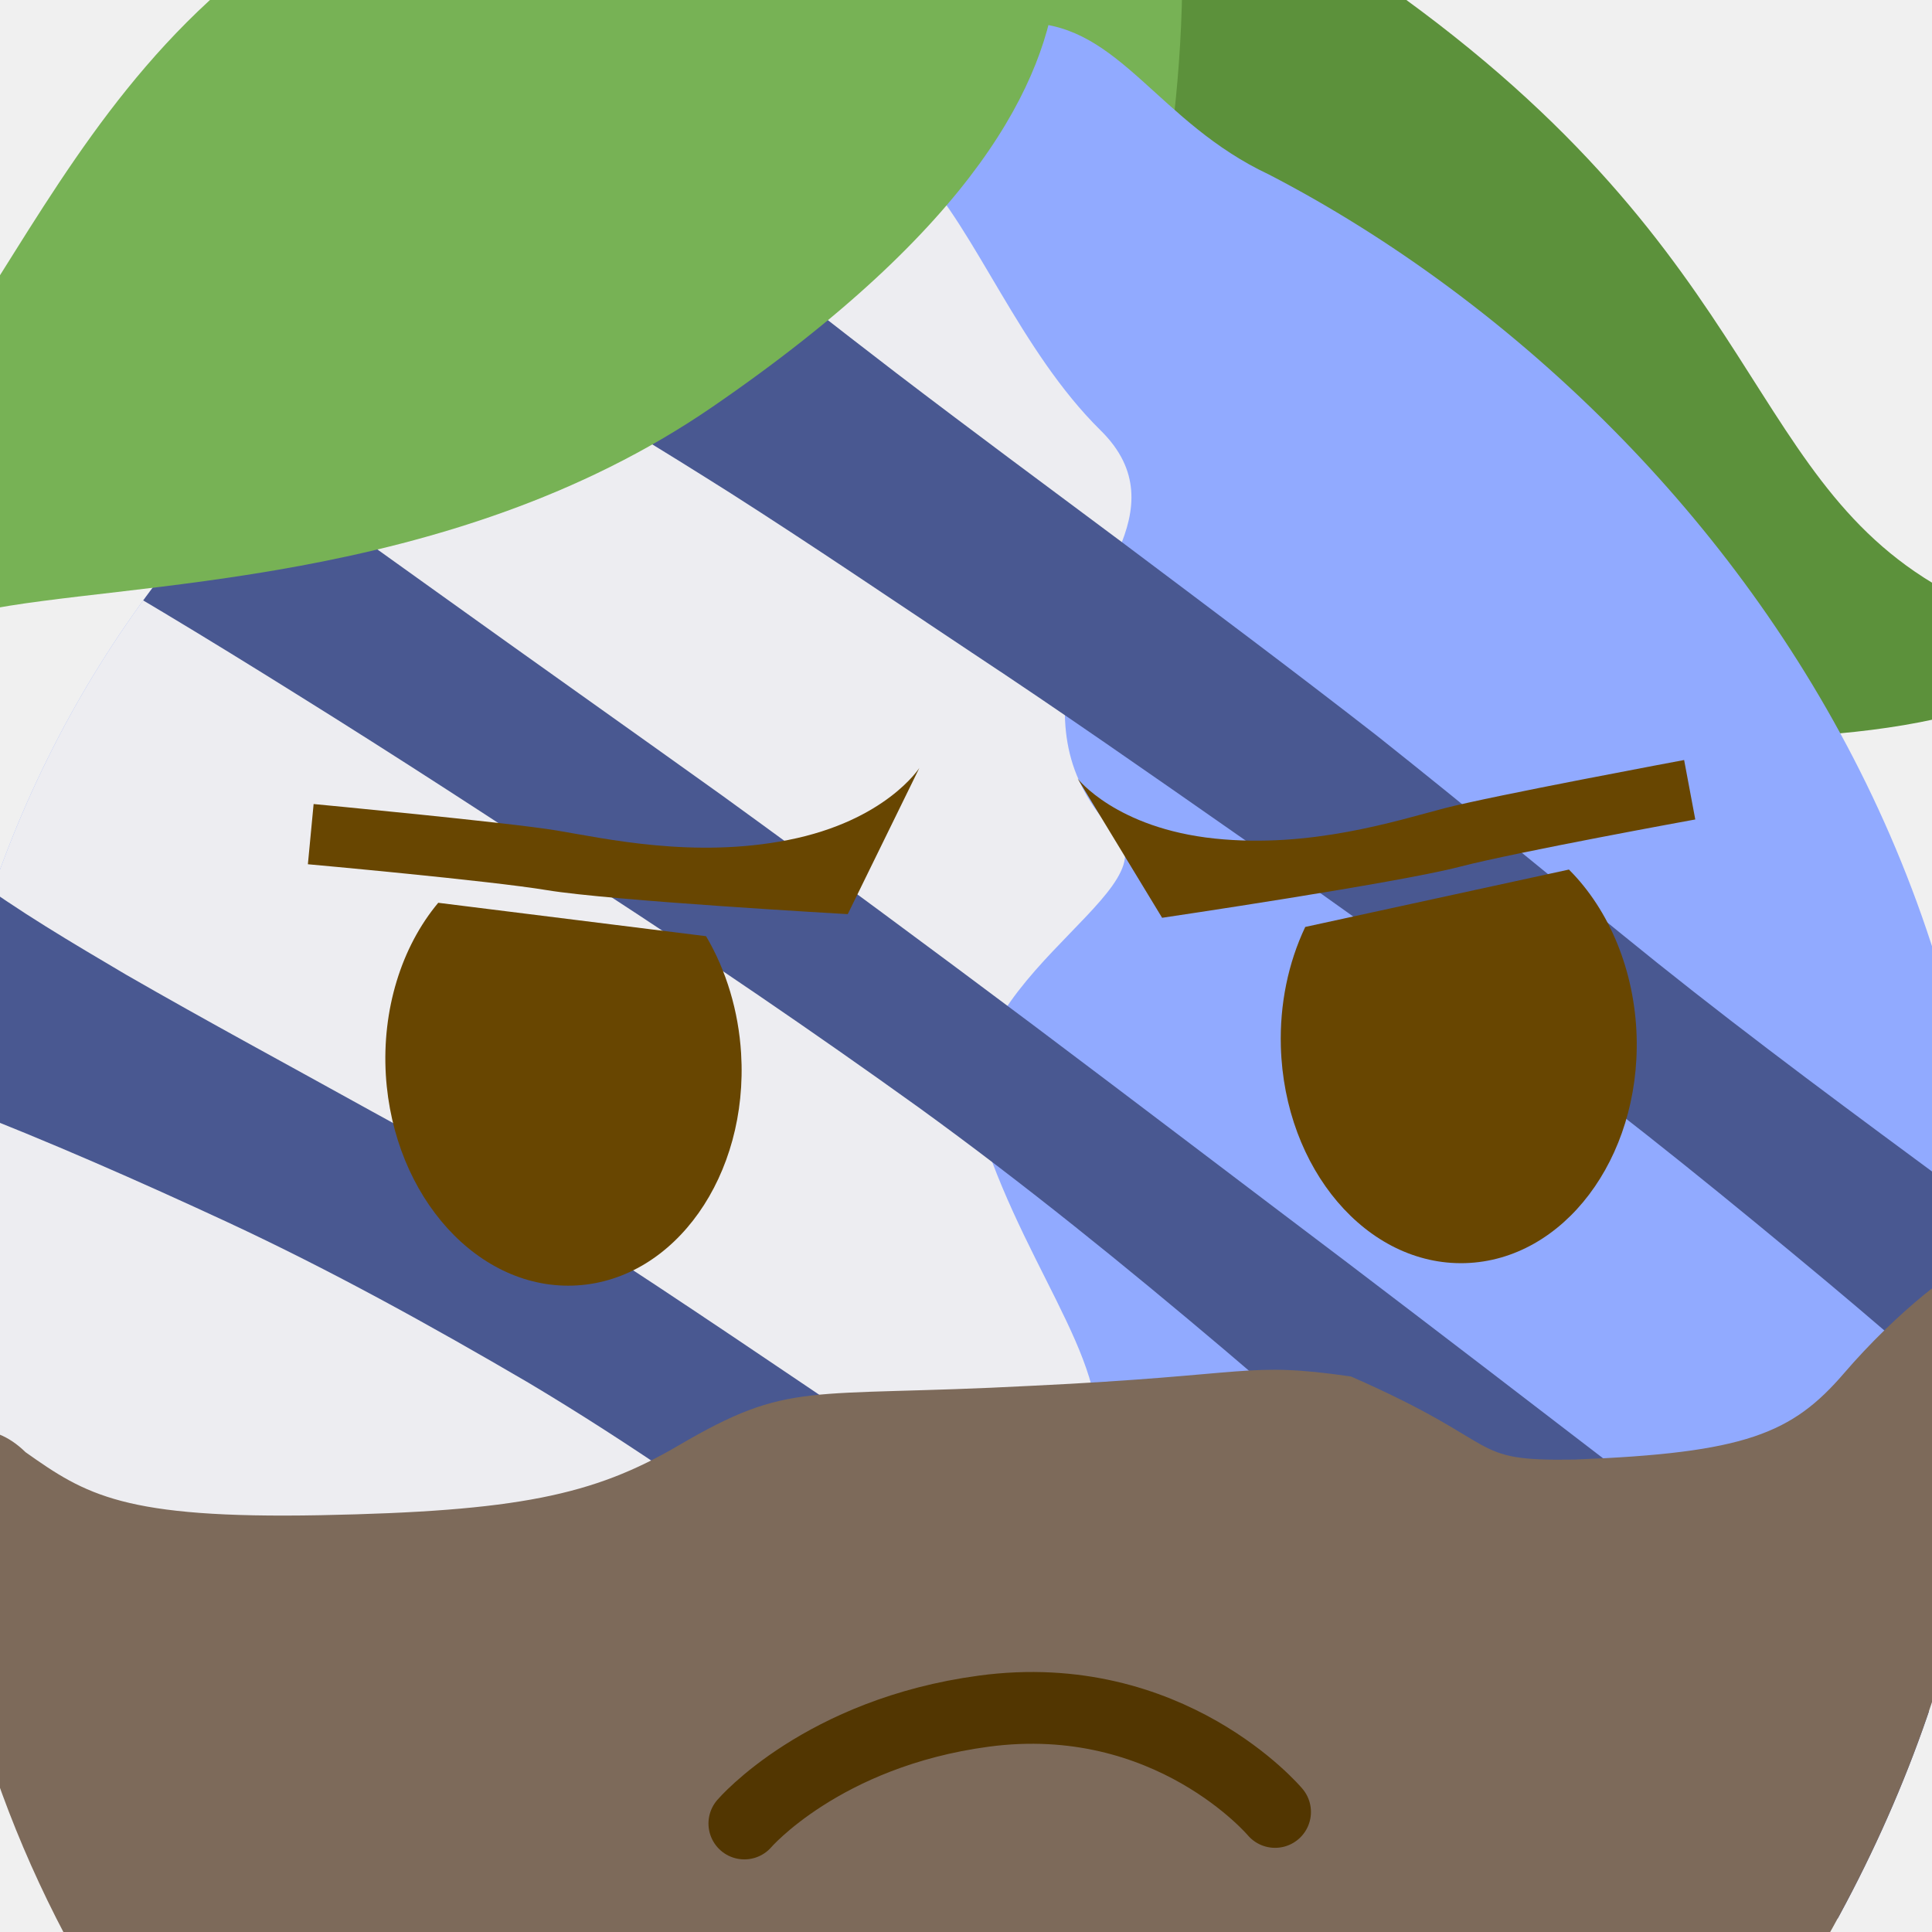
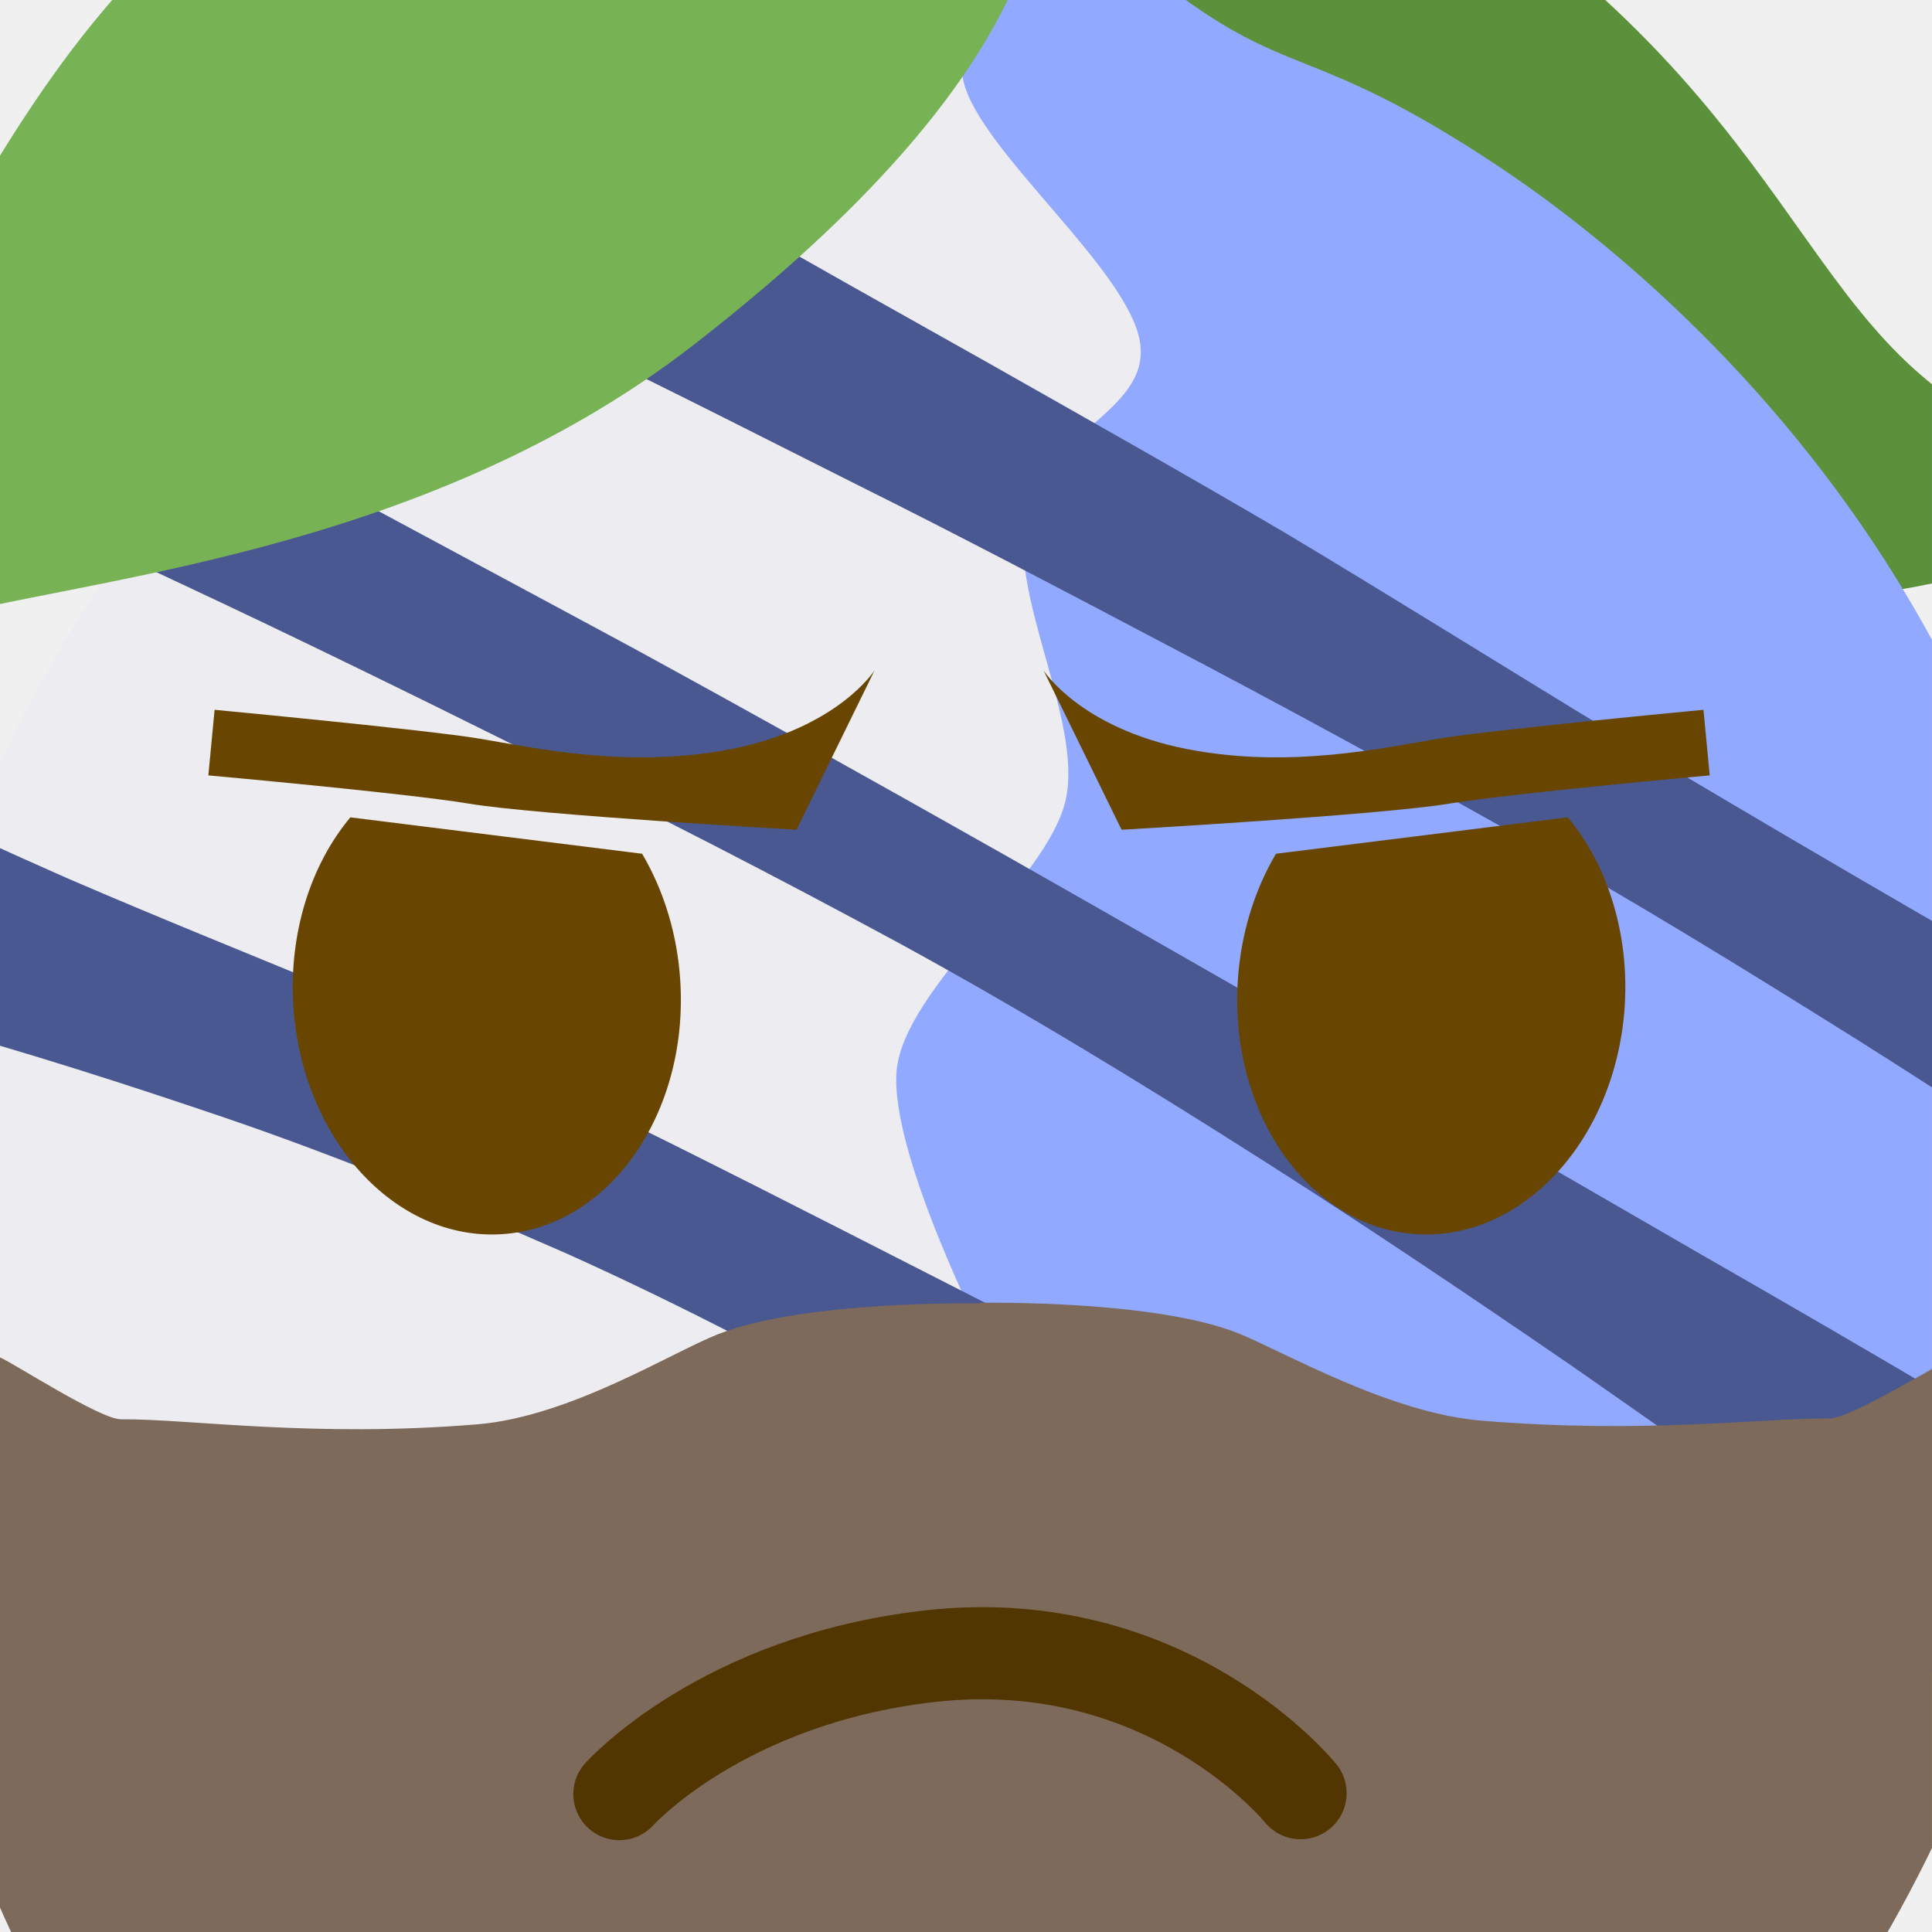
- <svg xmlns="http://www.w3.org/2000/svg" width="256" height="256" viewBox="0 0 67.733 67.733" version="1.1" id="svg8">
-   <defs id="defs2">
-     <clipPath clipPathUnits="userSpaceOnUse" id="clipPath847">
-       <path style="display:inline;fill:#ffffff;fill-opacity:1;stroke:none;stroke-width:0.142px;stroke-linecap:butt;stroke-linejoin:miter;stroke-opacity:1" d="m 3.363,10.246 c 0,0 4.256,-0.456 5.422,-0.456 1.165,0 2.787,0.709 4.357,0.659 1.571,-0.051 1.419,1.773 1.976,2.483 0.557,0.709 1.115,1.216 2.229,1.216 1.115,0 -0.203,3.293 1.723,4.206 1.925,0.912 3.749,0.912 4.307,2.027 0.557,1.115 -0.405,1.368 0.405,2.179 0.811,0.811 3.445,1.875 4.003,1.875 0.557,0 2.128,1.216 2.077,2.483 -0.051,1.267 -0.405,1.672 -0.101,2.837 0.304,1.165 0.76,2.28 1.52,2.635 0.76,0.355 1.925,0.507 2.381,0.608 0.456,0.101 3.344,2.989 2.736,4.155 -0.608,1.165 -8.107,1.317 -11.907,1.267 C 20.692,38.367 8.937,34.516 6.353,32.388 3.769,30.26 1.235,31.02 0.475,26.257 -0.285,21.494 3.363,10.246 3.363,10.246 Z" id="path849" />
-     </clipPath>
-     <clipPath clipPathUnits="userSpaceOnUse" id="clipPath851">
-       <path style="display:inline;fill:#ffffff;fill-opacity:1;stroke:none;stroke-width:0.142px;stroke-linecap:butt;stroke-linejoin:miter;stroke-opacity:1" d="m 3.363,10.246 c 0,0 4.256,-0.456 5.422,-0.456 1.165,0 2.787,0.709 4.357,0.659 1.571,-0.051 1.419,1.773 1.976,2.483 0.557,0.709 1.115,1.216 2.229,1.216 1.115,0 -0.203,3.293 1.723,4.206 1.925,0.912 3.749,0.912 4.307,2.027 0.557,1.115 -0.405,1.368 0.405,2.179 0.811,0.811 3.445,1.875 4.003,1.875 0.557,0 2.128,1.216 2.077,2.483 -0.051,1.267 -0.405,1.672 -0.101,2.837 0.304,1.165 0.76,2.28 1.52,2.635 0.76,0.355 1.925,0.507 2.381,0.608 0.456,0.101 3.344,2.989 2.736,4.155 -0.608,1.165 -8.107,1.317 -11.907,1.267 C 20.692,38.367 8.937,34.516 6.353,32.388 3.769,30.26 1.235,31.02 0.475,26.257 -0.285,21.494 3.363,10.246 3.363,10.246 Z" id="path853" />
-     </clipPath>
-     <clipPath clipPathUnits="userSpaceOnUse" id="clipPath1107">
-       <path style="display:inline;opacity:1;fill:#cad6ff;fill-opacity:1;stroke-width:1" d="M 18.222,5.304 C 16.012,5.324 13.933,5.718 12.184,6.321 10.605,6.935 9.267,6.386 8.369,7.285 7.488,8.166 8.018,10.004 7.655,11.104 4.486,16.306 4.25,24.129 10.343,30.221 c 0.548,0.548 1.102,1.056 1.668,1.528 1.99e-4,1.02e-4 3.69e-4,1.39e-4 5.39e-4,2.84e-4 -0.003,0.004 -0.006,0.008 -0.009,0.011 4.553,3.8 9.842,5.092 18.33,3.323 0.002,-0.002 0.005,-0.001 0.008,-0.002 1.148,-0.218 2.941,0.514 3.557,-0.103 1.085,-1.085 0.318,-2.349 0.412,-3.432 0.002,-0.017 -0.003,-0.028 -0.003,-0.043 2.774,-5.335 2.647,-15.131 -3.346,-21.125 -0.33,-0.33 -0.667,-0.641 -1.01,-0.934 -0.003,0.005 -0.006,0.007 -0.009,0.012 -3.608,-3.087 -7.866,-4.189 -11.719,-4.153 z" id="path1109" />
-     </clipPath>
-     <clipPath clipPathUnits="userSpaceOnUse" id="clipPath1111">
-       <path style="display:inline;opacity:1;fill:#cad6ff;fill-opacity:1;stroke-width:1" d="M 18.222,5.304 C 16.012,5.324 13.933,5.718 12.184,6.321 10.605,6.935 9.267,6.386 8.369,7.285 7.488,8.166 8.018,10.004 7.655,11.104 4.486,16.306 4.25,24.129 10.343,30.221 c 0.548,0.548 1.102,1.056 1.668,1.528 1.99e-4,1.02e-4 3.69e-4,1.39e-4 5.39e-4,2.84e-4 -0.003,0.004 -0.006,0.008 -0.009,0.011 4.553,3.8 9.842,5.092 18.33,3.323 0.002,-0.002 0.005,-0.001 0.008,-0.002 1.148,-0.218 2.941,0.514 3.557,-0.103 1.085,-1.085 0.318,-2.349 0.412,-3.432 0.002,-0.017 -0.003,-0.028 -0.003,-0.043 2.774,-5.335 2.647,-15.131 -3.346,-21.125 -0.33,-0.33 -0.667,-0.641 -1.01,-0.934 -0.003,0.005 -0.006,0.007 -0.009,0.012 -3.608,-3.087 -7.866,-4.189 -11.719,-4.153 z" id="path1113" />
-     </clipPath>
-     <clipPath clipPathUnits="userSpaceOnUse" id="clipPath1115">
-       <path style="display:inline;opacity:1;fill:#cad6ff;fill-opacity:1;stroke-width:1" d="M 18.222,5.304 C 16.012,5.324 13.933,5.718 12.184,6.321 10.605,6.935 9.267,6.386 8.369,7.285 7.488,8.166 8.018,10.004 7.655,11.104 4.486,16.306 4.25,24.129 10.343,30.221 c 0.548,0.548 1.102,1.056 1.668,1.528 1.99e-4,1.02e-4 3.69e-4,1.39e-4 5.39e-4,2.84e-4 -0.003,0.004 -0.006,0.008 -0.009,0.011 4.553,3.8 9.842,5.092 18.33,3.323 0.002,-0.002 0.005,-0.001 0.008,-0.002 1.148,-0.218 2.941,0.514 3.557,-0.103 1.085,-1.085 0.318,-2.349 0.412,-3.432 0.002,-0.017 -0.003,-0.028 -0.003,-0.043 2.774,-5.335 2.647,-15.131 -3.346,-21.125 -0.33,-0.33 -0.667,-0.641 -1.01,-0.934 -0.003,0.005 -0.006,0.007 -0.009,0.012 -3.608,-3.087 -7.866,-4.189 -11.719,-4.153 z" id="path1117" />
-     </clipPath>
-   </defs>
-   <g id="layer1" style="display:inline" transform="translate(0,-229.2667)">
-     <g id="g4603-2" transform="matrix(1.864954,0,0,1.864937,0.2479451,234.5763)" style="display:inline">
-       <path id="path4583-6" d="M 25.92,-3.124 C 33.246,2.056 32.597,6.377 36.759,8.42 40.921,10.463 34.072,11.154 32.61,10.974 31.146,10.792 20.251,7.472 18.771,2.942 c -1.48,-4.53 3.103,-8.927 7.149,-6.066 z" style="display:inline;fill:#5c913b;stroke-width:1.359" />
-       <path id="path4585-1" d="m 16.836,12.277 c -0.285,-0.299 -0.431,-0.724 -0.357,-1.163 0.257,-1.534 0.697,-3.119 1.165,-4.797 1.608,-5.787 3.431,-12.348 -1.319,-20.231 -0.387,-0.643 -0.18,-1.477 0.462,-1.865 0.644,-0.388 1.476,-0.179 1.864,0.462 5.356,8.884 3.279,16.357 1.61,22.361 -0.446,1.607 -0.869,3.124 -1.102,4.517 -0.124,0.741 -0.825,1.24 -1.565,1.115 -0.301,-0.051 -0.562,-0.196 -0.758,-0.402 z" style="display:inline;fill:#77b255;stroke-width:1.359" />
-       <path style="display:none;fill:#ffcc4d;stroke-width:1" d="m 18.222,5.304 c -2.211,0.021 -4.29,0.414 -6.038,1.017 -1.579,0.614 -2.917,0.066 -3.815,0.965 -0.881,0.881 -0.351,2.719 -0.714,3.819 -3.169,5.202 -3.405,13.025 2.688,19.117 0.548,0.548 1.102,1.056 1.668,1.528 0.621,0.338 0.945,-0.095 1.591,-0.293 1,-0.197 1.605,-0.345 3.444,-2.352 1.838,-2.006 2.407,-2.925 2.718,-4.246 0.415,-1.762 0.719,-1.717 2.766,-4.107 2.037,-2.351 1.795,-2.376 2.963,-3.298 2.193,-0.92 1.94,-0.335 2.963,-1.444 1.573,-1.781 1.819,-2.434 1.71,-3.53 -0.109,-1.096 -0.006,-2.231 0.169,-2.422 C 30.356,10.037 30.195,9.694 29.946,9.461 26.337,6.371 22.077,5.267 18.222,5.304 Z" id="path4587-8" />
-       <path style="display:inline;opacity:1;fill:#91aaff;fill-opacity:1;stroke-width:1.359" d="M 30.379,5.42 C 28.287,3.265 25.952,1.588 23.72,0.433 21.637,-0.545 20.922,-2.374 19.197,-2.415 17.504,-2.456 16.193,-0.213 14.771,0.461 6.685,2.218 -1.232,9.316 -1.515,21.018 c -0.026,1.052 -0.006,2.074 0.06,3.072 8.61e-5,2.91e-4 2.089e-4,4.93e-4 2.256e-4,7.96e-4 -0.007,4.13e-4 0.88,0.894 0.873,0.894 11.394,15.323 28.494,12.181 37.498,-3.696 -0.008,0.002 0.367,-0.452 0.359,-0.451 C 36.93,14.397 34.025,9.176 30.379,5.42 Z" id="path4587-8-3-5" />
-       <path style="display:inline;opacity:1;fill:#ededf1;fill-opacity:1;stroke-width:1" d="m 18.222,5.304 c -2.211,0.021 -4.29,0.414 -6.038,1.017 -1.579,0.614 -2.917,0.066 -3.815,0.965 -0.881,0.881 -0.351,2.719 -0.714,3.819 -3.169,5.202 -3.405,13.025 2.688,19.117 0.548,0.548 1.102,1.056 1.668,1.528 1.99e-4,1.02e-4 3.69e-4,1.39e-4 5.39e-4,2.84e-4 -0.003,0.004 0.61,-0.001 0.606,0.002 6.298,1.185 18.81,-12.279 17.395,-22.163 -0.003,0.005 -0.068,-0.137 -0.072,-0.132 -3.608,-3.087 -7.866,-4.189 -11.719,-4.153 z" id="path4587-8-3-5-0" clip-path="url(#clipPath851)" transform="matrix(0.9370482,0.983674,-0.9836565,0.9370482,18.52054,-17.47495)" />
-       <path style="display:none;opacity:1;fill:#505d87;fill-opacity:1;stroke-width:1" d="m 29.95,9.444 c -0.036,0.055 -0.076,0.107 -0.098,0.131 -0.128,0.596 -0.563,2.303 0.101,2.303 -0.018,0.424 -0.019,0.848 -0.021,1.273 -0.014,0.508 0.008,1.015 0.069,1.519 0.058,0.286 0.093,0.576 0.154,0.861 0.027,0.121 0.014,0.062 0.039,0.179 l -0.84,0.017 c -0.022,-0.117 -0.011,-0.057 -0.035,-0.18 -0.051,-0.288 -0.081,-0.58 -0.129,-0.868 -0.019,-0.209 -0.033,-0.419 -0.043,-0.628 -0.266,0.405 -0.643,0.875 -1.174,1.477 -1.023,1.109 -0.77,0.524 -2.963,1.444 -1.168,0.922 -0.926,0.946 -2.963,3.298 -2.047,2.39 -2.352,2.345 -2.766,4.106 -0.057,0.24 -0.123,0.466 -0.203,0.689 0.01,0.004 0.022,0.008 0.031,0.013 0.263,-0.418 0.538,-0.83 0.827,-1.233 0.294,-0.405 0.444,-0.626 0.756,-1.01 0.306,-0.377 0.638,-0.734 0.967,-1.092 l 0.8,0.109 c -0.52,0.471 -1,0.992 -1.432,1.543 -0.136,0.174 -0.265,0.353 -0.398,0.53 -0.522,0.715 -1.005,1.458 -1.419,2.229 -0.109,0.204 -0.176,0.335 -0.238,0.466 0.093,0.079 0.186,0.158 0.282,0.234 0.083,-0.041 0.165,-0.083 0.248,-0.122 0.11,-0.052 0.22,-0.103 0.329,-0.154 l 0.384,-0.51 c -0.143,0.144 -0.27,0.309 -0.431,0.433 -0.109,0.084 0.183,-0.206 0.272,-0.31 0.113,-0.131 0.226,-0.263 0.336,-0.397 0.402,-0.485 0.78,-0.983 1.154,-1.488 0.472,-0.649 0.931,-1.306 1.352,-1.983 l 0.67,-0.549 c -0.443,0.692 -0.92,1.365 -1.404,2.034 -0.695,0.944 -1.408,1.882 -2.234,2.723 1.768,-0.828 3.564,-1.557 5.379,-2.185 l 0.625,-0.595 c 0.009,0.059 0.021,0.116 0.031,0.175 0.044,-0.085 0.082,-0.172 0.11,-0.262 0.019,-0.061 0.026,-0.123 0.039,-0.185 l 0.792,0.051 c 0.565,-1.325 1.07,-2.665 1.499,-4.018 0.147,-0.462 0.271,-0.927 0.406,-1.391 l 0.452,-0.39 c -0.146,0.474 -0.283,0.949 -0.438,1.421 -0.508,1.556 -1.091,3.099 -1.745,4.624 1.173,-0.362 2.35,-0.691 3.533,-0.9 l 0.038,0.008 c -0.038,-0.361 -0.096,-0.717 -0.178,-1.062 -0.044,-0.187 -0.098,-0.369 -0.147,-0.554 -0.209,-0.735 -0.471,-1.45 -0.806,-2.118 -0.177,-0.354 -0.241,-0.443 -0.439,-0.766 l 0.593,-0.583 c 0.171,0.305 0.267,0.464 0.422,0.79 0.323,0.679 0.587,1.396 0.806,2.13 0.12,0.415 0.192,0.633 0.282,1.055 0.088,0.413 0.14,0.84 0.195,1.264 l -0.678,0.622 c -0.002,-0.172 -0.011,-0.342 -0.023,-0.511 -1.25,0.221 -2.497,0.575 -3.739,0.951 -0.183,0.419 -0.37,0.837 -0.564,1.254 -0.022,0.046 -0.045,0.092 -0.068,0.139 0.055,0.159 0.124,0.31 0.233,0.431 0.037,0.041 0.083,0.073 0.124,0.11 l -0.625,0.641 c -0.044,-0.04 -0.094,-0.076 -0.133,-0.121 -0.026,-0.029 -0.049,-0.06 -0.07,-0.093 -0.438,0.89 -0.893,1.774 -1.398,2.637 0.571,-0.09 1.141,-0.16 1.71,-0.226 1.186,-0.126 2.376,-0.228 3.521,-0.109 l -0.831,0.076 c 0.18,0.014 0.369,-9.93e-4 0.539,0.042 0.115,0.029 -0.247,-9.93e-4 -0.371,5.67e-4 -0.156,0.002 -0.313,0.005 -0.47,0.011 -0.57,0.021 -1.141,0.071 -1.716,0.129 -0.735,0.083 -1.473,0.182 -2.21,0.328 l -0.285,-0.061 c -0.151,0.253 -0.306,0.505 -0.467,0.754 l -0.7,0.57 c 0.316,-0.452 0.61,-0.914 0.89,-1.383 l -0.174,-0.037 c 0.073,-0.013 0.145,-0.024 0.218,-0.037 0.579,-0.977 1.095,-1.983 1.599,-2.99 -0.049,-0.136 -0.086,-0.28 -0.121,-0.42 -0.011,-0.052 -0.022,-0.104 -0.033,-0.155 -0.068,0.087 -0.137,0.175 -0.203,0.264 l -0.81,-0.09 c 0.286,-0.325 0.562,-0.658 0.835,-0.993 -0.012,-0.052 -0.025,-0.103 -0.037,-0.155 -1.806,0.62 -3.595,1.344 -5.346,2.199 -0.155,0.076 -0.309,0.156 -0.462,0.236 0.019,0.014 0.037,0.029 0.056,0.042 0.357,0.276 0.791,0.439 1.226,0.59 l -0.593,0.641 c -0.437,-0.158 -0.87,-0.332 -1.237,-0.602 -0.106,-0.073 -0.208,-0.149 -0.311,-0.225 -5.68e-4,2.84e-4 -8.52e-4,5.68e-4 -0.001,8.51e-4 l -0.513,-0.091 c 0.077,-0.039 0.154,-0.078 0.232,-0.117 -0.089,-0.066 -0.178,-0.133 -0.269,-0.198 l 0.064,-0.067 -0.14,-0.013 c 0.057,-0.115 0.099,-0.201 0.144,-0.291 -0.002,-0.002 -0.004,-0.004 -0.006,-0.005 -0.388,0.531 -0.901,1.136 -1.602,1.902 -1.838,2.006 -2.443,2.155 -3.443,2.352 -0.685,0.024 -0.839,0.493 -1.116,0.788 2.246,1.874 4.671,3.136 7.569,3.724 0.218,-0.043 0.435,-0.092 0.65,-0.141 1.584,-0.38 3.158,-0.881 4.725,-1.417 0.513,-0.171 1.024,-0.355 1.536,-0.535 l -0.538,0.649 c -0.495,0.157 -0.99,0.316 -1.485,0.474 -1.251,0.409 -2.504,0.803 -3.761,1.161 2.385,0.327 5.09,0.229 8.257,-0.329 0.096,-0.505 0.204,-1.007 0.353,-1.499 0.167,-0.571 0.342,-1.14 0.493,-1.715 l 0.843,0.03 c -0.218,0.558 -0.391,1.133 -0.558,1.707 -0.125,0.434 -0.217,0.876 -0.295,1.321 0.179,-0.035 0.358,-0.07 0.539,-0.108 0.002,-0.002 0.005,-9.93e-4 0.008,-0.002 1.148,-0.218 2.941,0.514 3.557,-0.103 1.085,-1.085 0.318,-2.349 0.412,-3.432 0.002,-0.017 -0.003,-0.028 -0.003,-0.043 1.36,-2.615 2.02,-6.301 1.637,-10.086 -0.815,-0.811 -1.682,-1.569 -2.567,-2.305 -0.357,-0.303 -0.722,-0.595 -1.086,-0.889 l 0.763,-0.028 c 0.337,0.298 0.676,0.595 1.015,0.892 0.603,0.52 1.2,1.048 1.786,1.586 C 35.345,16.975 33.824,13.242 30.96,10.378 30.63,10.048 30.293,9.738 29.95,9.444 Z m 1.536,10.09 0.826,0.017 c 0.081,0.717 0.085,1.455 0.077,2.192 -0.02,0.835 -0.147,1.682 -0.29,2.527 l -0.77,-0.048 c 0.181,-0.839 0.315,-1.682 0.328,-2.51 9.93e-4,-0.738 0.003,-1.489 -0.17,-2.178 z m -4.892,4.71 c -0.083,0.122 -0.172,0.241 -0.261,0.357 -0.064,0.08 -0.129,0.16 -0.194,0.239 0.02,0.093 0.037,0.186 0.058,0.279 0.135,-0.291 0.267,-0.583 0.397,-0.875 z m 7.821,1.692 c 0.19,0.136 0.383,0.269 0.522,0.461 0.029,0.053 0.064,0.101 0.086,0.158 0.08,0.206 0.022,0.446 -0.031,0.675 l -0.82,-0.056 c 0.07,-0.215 0.126,-0.441 0.042,-0.633 -0.022,-0.05 -0.055,-0.093 -0.083,-0.139 -0.14,-0.175 -0.322,-0.303 -0.505,-0.432 z m -4.479,1.23 0.78,0.024 c 0.052,0.482 0.088,0.97 0.019,1.476 -0.046,0.394 -0.11,0.789 -0.162,1.183 l -0.823,-0.044 c 0.083,-0.394 0.157,-0.788 0.21,-1.182 0.079,-0.501 0.033,-0.983 -0.024,-1.457 z m -7.723,2.913 c 0.563,0.502 1.163,0.966 1.841,1.324 0.371,0.188 0.746,0.377 1.139,0.53 0.363,-0.024 0.726,-0.044 1.088,-0.059 0.498,-0.027 0.988,-0.01 1.483,-0.023 l 0.756,0.175 c -0.521,0.013 -1.033,-0.022 -1.556,0.005 -0.427,0.015 -0.855,0.034 -1.283,0.065 0.1,0.028 0.201,0.054 0.305,0.075 l -0.62,0.683 c -0.474,-0.168 -0.927,-0.375 -1.371,-0.596 l -0.648,-0.139 c 0.098,-0.015 0.197,-0.028 0.295,-0.04 -0.05,-0.026 -0.101,-0.051 -0.151,-0.077 -0.678,-0.366 -1.287,-0.826 -1.882,-1.3 z m -4.537,1.139 c 0.127,0.148 0.273,0.29 0.494,0.3 0.057,0.003 0.117,-0.008 0.176,-0.011 0.248,-0.044 0.488,-0.142 0.729,-0.241 l -0.551,0.673 c -0.252,0.102 -0.505,0.207 -0.766,0.243 -0.065,0.002 -0.131,0.011 -0.194,0.005 -0.23,-0.019 -0.386,-0.168 -0.537,-0.308 z m 0.736,0.812 0.822,0.029 c 0.008,0.553 0.102,1.086 0.215,1.606 0.047,0.254 0.157,0.467 0.285,0.674 l -0.796,0.006 C 18.821,34.129 18.72,33.906 18.678,33.649 18.569,33.117 18.479,32.578 18.412,32.031 Z" id="path4587-9-9-3" />
-       <path style="display:inline;opacity:1;vector-effect:none;fill:#495891;fill-opacity:1;stroke:none;stroke-width:0.837;stroke-linecap:round;stroke-linejoin:round;stroke-miterlimit:4;stroke-dasharray:none;stroke-dashoffset:0;stroke-opacity:1;paint-order:stroke fill markers" id="path1073" d="m 5.923,26.002 c 0.251,0.145 0.588,0.065 0.859,0.028 0.849,-0.149 1.679,-0.386 2.508,-0.621 1.243,-0.367 2.475,-0.77 3.712,-1.157 1.475,-0.475 2.98,-0.848 4.489,-1.195 1.627,-0.372 3.258,-0.72 4.888,-1.078 1.495,-0.348 3.001,-0.644 4.516,-0.894 1.354,-0.22 2.715,-0.387 4.078,-0.543 1.237,-0.144 2.477,-0.247 3.72,-0.306 1.174,-0.033 2.346,-0.099 3.518,-0.18 2.565,0.451 2.042,3.425 -0.523,2.974 v 0 c -1.153,-0.053 -2.307,-0.08 -3.46,-0.016 -1.227,0.062 -2.454,0.14 -3.681,0.213 -1.34,0.085 -2.68,0.175 -4.014,0.335 -1.489,0.184 -2.974,0.392 -4.453,0.645 -1.632,0.292 -3.259,0.618 -4.858,1.064 -1.511,0.435 -3.011,0.906 -4.476,1.481 -1.262,0.497 -2.514,1.019 -3.741,1.597 -0.877,0.421 -1.748,0.857 -2.572,1.377 -0.237,0.15 -0.472,0.301 -0.7,0.465 -0.026,0.019 -0.209,0.153 -0.247,0.192 -0.016,0.016 -0.025,0.039 -0.037,0.058 C 1.622,30.031 2.095,25.594 5.923,26.002 Z" clip-path="url(#clipPath1115)" transform="matrix(0.9370482,0.983674,-0.9836565,0.9370482,18.52054,-17.47495)" />
-       <path style="opacity:1;vector-effect:none;fill:#495891;fill-opacity:1;stroke:none;stroke-width:0.837;stroke-linecap:round;stroke-linejoin:round;stroke-miterlimit:4;stroke-dasharray:none;stroke-dashoffset:0;stroke-opacity:1;paint-order:stroke fill markers" id="path1077" d="m 0.63,19.386 c 0.263,0.158 0.582,0.169 0.88,0.196 0.94,0.053 1.878,-0.073 2.807,-0.203 1.373,-0.216 2.738,-0.474 4.103,-0.736 1.59,-0.301 3.177,-0.614 4.767,-0.917 1.754,-0.324 3.511,-0.63 5.27,-0.926 1.795,-0.299 3.592,-0.586 5.388,-0.881 1.598,-0.257 3.198,-0.508 4.797,-0.757 1.311,-0.212 2.623,-0.416 3.937,-0.604 1.056,-0.146 2.111,-0.299 3.165,-0.459 0.15,-0.023 0.3,-0.046 0.45,-0.069 2.787,0.444 2.272,3.674 -0.515,3.23 v 0 l -0.44,0.007 c -1.035,0.021 -2.069,0.053 -3.102,0.109 -1.289,0.066 -2.578,0.129 -3.867,0.208 -1.579,0.107 -3.157,0.23 -4.731,0.399 -1.791,0.193 -3.579,0.423 -5.351,0.751 -1.77,0.334 -3.531,0.713 -5.283,1.129 -1.601,0.369 -3.201,0.748 -4.792,1.159 -1.392,0.357 -2.78,0.731 -4.153,1.155 -0.993,0.316 -1.987,0.64 -2.939,1.067 -0.293,0.139 -0.572,0.283 -0.84,0.467 -0.031,0.021 -0.067,0.037 -0.095,0.063 -0.012,0.011 -0.015,0.03 -0.022,0.045 -3.825,-0.489 -3.258,-4.922 0.566,-4.434 z" clip-path="url(#clipPath1111)" transform="matrix(0.9370482,0.983674,-0.9836565,0.9370482,18.52054,-17.47495)" />
-       <path style="opacity:1;vector-effect:none;fill:#495891;fill-opacity:1;stroke:none;stroke-width:0.837;stroke-linecap:round;stroke-linejoin:round;stroke-miterlimit:4;stroke-dasharray:none;stroke-dashoffset:0;stroke-opacity:1;paint-order:stroke fill markers" id="path1081" d="m 4.473,12.442 c 0.11,0.136 0.582,0.149 0.731,0.159 0.744,0.009 1.484,-0.093 2.222,-0.182 1.065,-0.147 2.128,-0.304 3.19,-0.47 1.29,-0.205 2.576,-0.429 3.863,-0.649 1.451,-0.242 2.901,-0.488 4.356,-0.705 1.647,-0.23 3.3,-0.421 4.948,-0.64 1.724,-0.234 3.437,-0.538 5.15,-0.838 1.472,-0.262 2.937,-0.567 4.398,-0.882 l 0.622,-0.138 c 2.375,0.345 1.975,3.098 -0.4,2.753 v 0 c -0.203,0.015 -0.407,0.031 -0.61,0.046 -1.445,0.114 -2.889,0.238 -4.33,0.401 -1.714,0.198 -3.427,0.412 -5.128,0.707 -1.664,0.286 -3.325,0.594 -4.979,0.933 -1.461,0.296 -2.921,0.591 -4.374,0.925 -1.299,0.294 -2.6,0.575 -3.894,0.894 C 9.157,15.027 8.078,15.318 7.001,15.616 6.226,15.841 5.446,16.06 4.705,16.381 c -0.214,0.098 -0.428,0.197 -0.632,0.316 -0.202,0.119 -0.039,0.027 -0.191,0.13 -0.019,0.013 -0.039,0.023 -0.059,0.034 -3.813,-0.56 -3.164,-4.98 0.649,-4.42 z" clip-path="url(#clipPath1107)" transform="matrix(0.9370482,0.983674,-0.9836565,0.9370482,18.52054,-17.47495)" />
-       <path id="path4589-7" d="m 19.733,-3.229 c 0,0 -3.421,-4.753 -10.949,-2.436 C 1.257,-3.348 0.354,3.459 -3.39,6.477 -7.137,9.497 -3.167,9.203 -0.496,8.639 2.174,8.074 8.282,8.213 13.248,4.81 c 4.967,-3.405 6.287,-6.12 6.485,-8.039 z" style="display:inline;fill:#77b255;stroke-width:1.359" />
-       <path style="display:inline;opacity:1;fill:#7d6a5a;fill-opacity:1;stroke-width:1.359" d="m 37.295,20.836 c -0.088,0.016 -0.176,0.025 -0.22,0.026 -0.352,0.007 -1.566,0.969 -2.541,2.104 -0.976,1.134 -1.849,1.503 -5.074,1.625 -2.049,0.033 -1.237,-0.267 -4.197,-1.562 -2.002,-0.286 -1.798,-0.024 -6.02,0.176 -4.269,0.225 -4.51,-0.116 -6.631,1.127 -1.591,0.932 -3.028,1.233 -6.724,1.305 C 2.191,25.707 1.478,25.252 0.347,24.452 -0.319,23.801 -0.924,24.088 -1.474,24.092 c 0.529,8.04 4.214,14.453 13.908,21.144 0.004,9.2e-5 0.006,0.004 0.009,0.006 1.29,0.925 2.25,3.375 3.434,3.403 2.084,0.051 2.609,-1.888 3.762,-2.811 0.019,-0.014 0.025,-0.029 0.039,-0.043 7.847,-2.27 17.364,-11.575 17.644,-23.086 0.015,-0.634 0.005,-1.257 -0.028,-1.869 z" id="path4587-9-9" />
+ <svg xmlns="http://www.w3.org/2000/svg" width="100%" height="100%" viewBox="0 0 255 255" version="1.1" xml:space="preserve" style="fill-rule:evenodd;clip-rule:evenodd;stroke-linecap:round;stroke-linejoin:round;stroke-miterlimit:1.5;">
+   <g transform="matrix(1,0,0,1,-421.333,-2.66667)">
+     <g id="final_lemon_warpaint" transform="matrix(1.50152,0,0,0.980769,19.0567,1.28151)">
+       <rect x="267.912" y="1.412" width="169.827" height="260" style="fill:none;" />
+       <clipPath id="_clip1">
+         <rect x="267.912" y="1.412" width="169.827" height="260" />
+       </clipPath>
+       <g clip-path="url(#_clip1)">
+         <g transform="matrix(0.839799,-0.981945,0.61876,1.24034,164.936,100.289)">
+           <g transform="matrix(0.149271,0.896737,-0.912882,0.151959,225.357,-3.03644)">
+             <g transform="matrix(7.04762,0,0,7.04762,0.500558,1.45139)">
+               <path d="M11.405,3.339C17.885,2.064 19.858,4.604 23.06,3.423C26.262,2.242 23.153,6.243 22.315,6.931C21.475,7.619 14.174,11.74 11.008,10.229C7.842,8.718 7.826,4.043 11.405,3.339Z" style="fill:rgb(92,145,59);fill-rule:nonzero;" />
+             </g>
+             <g transform="matrix(7.04762,0,0,7.04762,0.500558,1.45139)">
+               <path d="M15.001,16C14.697,16 14.396,15.862 14.2,15.6C13.513,14.684 12.892,13.645 12.235,12.544C9.967,8.749 7.396,4.446 0.783,2.976C0.244,2.856 -0.096,2.322 0.024,1.783C0.144,1.243 0.678,0.905 1.217,1.024C8.671,2.68 11.599,7.581 13.952,11.519C14.582,12.573 15.176,13.568 15.8,14.4C16.132,14.842 16.042,15.469 15.6,15.8C15.42,15.935 15.21,16 15.001,16Z" style="fill:rgb(119,178,85);fill-rule:nonzero;" />
+             </g>
+             <g transform="matrix(7.04762,-3.91221e-16,0,7.04762,0.500558,1.45139)">
+               <path d="M34.3,31.534C34.302,31.517 34.297,31.506 34.297,31.491C37.071,26.156 36.944,16.378 30.951,10.384C25.15,4.584 17.271,4.563 12.184,6.317C10.605,6.931 9.267,6.383 8.369,7.282C7.488,8.163 8.018,10.001 7.655,11.101C4.486,16.303 4.25,24.126 10.343,30.218C15.305,35.18 20.781,37.06 30.323,35.071C30.325,35.069 30.328,35.07 30.331,35.069C31.479,34.851 33.281,35.592 33.897,34.975C34.982,33.89 34.206,32.617 34.3,31.534Z" style="fill:rgb(255,204,77);fill-rule:nonzero;" />
+             </g>
+             <g transform="matrix(1.06696,-0.950197,1.01322,1.0242,-136.115,119.433)">
+               <path d="M140.598,158.567L58.835,161.436C58.835,161.436 51.849,130.998 69.082,102.431C86.445,73.649 118.897,57.312 133.39,57.776C140.785,58.012 142.806,153.359 140.598,158.567Z" style="fill:rgb(237,237,241);" />
+             </g>
+             <g transform="matrix(1.03281,-0.919778,0.980789,0.991416,-133.211,117.268)">
+               <path d="M133.036,57.771C133.036,57.771 133.307,55.26 141.457,61.725C150.105,68.586 151.379,65.777 163.897,74.062C174.888,81.337 207.108,107.067 202.481,154.889C200.538,174.97 177.997,185.192 177.997,185.192L130.147,191.592L129.947,152.392C129.947,152.392 123.558,139.866 124.023,134.374C124.489,128.883 134.118,121.627 135.284,116.311C136.428,111.099 131.465,102.672 132.631,97.464C133.881,91.881 140.891,90.499 140.24,85.942C139.552,81.126 129.618,73.196 128.503,68.566C127.481,64.325 133.036,57.771 133.036,57.771Z" style="fill:rgb(145,170,255);stroke:rgb(145,170,255);stroke-opacity:0;stroke-width:0.5px;" />
+             </g>
+             <g id="path1073" transform="matrix(1.9548,-0.161128,0.169165,1.63317,-27.6698,23.2079)">
+               <clipPath id="_clip2">
+                 <path d="M126.37,135.225C126.383,135.153 126.37,135.104 126.375,135.04C138.267,113.191 141.433,71.308 122.229,43.548C103.64,16.685 75.482,13.816 56.648,19.527C50.776,21.597 46.196,18.781 42.653,22.31C39.177,25.769 40.391,33.821 38.686,38.399C25.432,59.54 21.691,92.929 41.217,121.144C57.117,144.126 75.997,154.101 110.843,148.956C110.851,148.948 110.862,148.953 110.873,148.95C115.057,148.422 121.225,152.228 123.655,149.806C127.935,145.546 125.633,139.825 126.37,135.225Z" clip-rule="nonzero" />
+               </clipPath>
+               <g clip-path="url(#_clip2)">
+                 <path d="M22.387,98.274C23.337,98.822 24.609,98.521 25.634,98.38C28.844,97.817 31.981,96.92 35.112,96.032C39.811,94.646 44.467,93.121 49.142,91.659C54.719,89.865 60.404,88.453 66.11,87.142C72.258,85.738 78.424,84.42 84.584,83.068C90.236,81.754 95.926,80.636 101.651,79.689C106.768,78.859 111.913,78.225 117.062,77.636C121.737,77.093 126.423,76.704 131.123,76.48C135.56,76.356 139.991,76.107 144.418,75.798C154.114,77.504 152.136,88.744 142.44,87.038C138.084,86.837 133.72,86.734 129.363,86.977C124.724,87.213 120.088,87.505 115.452,87.782C110.387,88.103 105.321,88.442 100.28,89.048C94.655,89.743 89.039,90.529 83.451,91.485C77.282,92.587 71.132,93.822 65.091,95.505C59.381,97.15 53.709,98.931 48.174,101.102C43.405,102.982 38.673,104.954 34.036,107.139C30.721,108.731 27.429,110.38 24.315,112.343C23.421,112.91 22.531,113.48 21.671,114.099C21.573,114.17 20.881,114.679 20.738,114.826C20.678,114.888 20.645,114.972 20.599,115.045C6.132,113.503 7.919,96.732 22.387,98.274L22.387,98.274Z" style="fill:rgb(73,88,145);fill-rule:nonzero;" />
+               </g>
+             </g>
+             <g id="path1077" transform="matrix(1.9548,-0.161128,0.169165,1.63317,-27.6697,23.2079)">
+               <clipPath id="_clip3">
+                 <path d="M126.37,135.225C126.383,135.153 126.37,135.104 126.375,135.04C138.267,113.191 141.433,71.308 122.229,43.548C103.64,16.685 75.482,13.816 56.648,19.527C50.776,21.597 46.196,18.781 42.653,22.31C39.177,25.769 40.391,33.821 38.686,38.399C25.432,59.54 21.691,92.929 41.217,121.144C57.117,144.126 75.997,154.101 110.843,148.956C110.851,148.948 110.862,148.953 110.873,148.95C115.057,148.422 121.225,152.228 123.655,149.806C127.935,145.546 125.633,139.825 126.37,135.225Z" clip-rule="nonzero" />
+               </clipPath>
+               <g clip-path="url(#_clip3)">
+                 <path d="M2.383,73.269C3.375,73.868 4.584,73.908 5.71,74.01C9.263,74.211 12.809,73.732 16.319,73.242C21.507,72.426 26.669,71.453 31.825,70.459C37.834,69.32 43.834,68.14 49.842,66.995C56.471,65.77 63.112,64.615 69.76,63.497C76.544,62.365 83.336,61.283 90.124,60.169C96.165,59.198 102.209,58.248 108.254,57.306C113.208,56.506 118.166,55.735 123.134,55.025C127.125,54.474 131.112,53.896 135.095,53.289C135.662,53.202 136.229,53.115 136.796,53.028C147.328,54.707 145.382,66.916 134.85,65.237L133.188,65.265C129.278,65.344 125.368,65.465 121.463,65.678C116.591,65.929 111.718,66.166 106.848,66.463C100.88,66.87 94.914,67.331 88.966,67.972C82.197,68.702 75.44,69.57 68.743,70.81C62.054,72.071 55.399,73.503 48.775,75.075C42.723,76.47 36.678,77.901 30.664,79.456C25.403,80.807 20.157,82.219 14.966,83.82C11.213,85.014 7.456,86.238 3.858,87.852C2.75,88.378 1.694,88.921 0.684,89.617C0.566,89.698 0.431,89.758 0.326,89.855C0.28,89.898 0.27,89.969 0.242,90.026C-14.214,88.179 -12.073,71.421 2.383,73.268L2.383,73.269Z" style="fill:rgb(73,88,145);fill-rule:nonzero;" />
+               </g>
+             </g>
+             <g id="path1081" transform="matrix(1.9548,-0.161128,0.169165,1.63317,-27.6698,23.2079)">
+               <clipPath id="_clip4">
+                 <path d="M126.37,135.225C126.383,135.153 126.37,135.104 126.375,135.04C138.267,113.191 141.433,71.308 122.229,43.548C103.64,16.685 75.482,13.816 56.648,19.527C50.776,21.597 46.196,18.781 42.653,22.31C39.177,25.769 40.391,33.821 38.686,38.399C25.432,59.54 21.691,92.929 41.217,121.144C57.117,144.126 75.997,154.101 110.843,148.956C110.851,148.948 110.862,148.953 110.873,148.95C115.057,148.422 121.225,152.228 123.655,149.806C127.935,145.546 125.633,139.825 126.37,135.225Z" clip-rule="nonzero" />
+               </clipPath>
+               <g clip-path="url(#_clip4)">
+                 <path d="M16.905,47.024C17.319,47.537 19.105,47.588 19.67,47.624C22.483,47.657 25.28,47.274 28.067,46.936C32.091,46.38 36.11,45.787 40.123,45.16C44.997,44.384 49.86,43.54 54.725,42.707C60.208,41.792 65.689,40.861 71.188,40.041C77.414,39.173 83.659,38.45 89.891,37.624C96.405,36.741 109.601,34.753 116.076,33.621C121.641,32.633 120.453,32.317 125.978,31.127L128.33,30.605C137.305,31.909 135.794,42.313 126.818,41.009C126.05,41.067 125.281,41.126 124.513,41.184C119.052,41.614 113.593,42.085 108.149,42.699C101.671,43.448 95.197,44.258 88.769,45.371C82.48,46.451 76.204,47.615 69.952,48.898C64.432,50.017 58.911,51.133 53.421,52.394C48.513,53.504 43.593,54.569 38.705,55.771C34.609,56.796 30.531,57.896 26.46,59.022C23.532,59.872 20.585,60.698 17.782,61.914C16.972,62.286 16.164,62.656 15.395,63.109C14.632,63.557 15.248,63.211 14.675,63.6C14.604,63.648 14.527,63.686 14.453,63.729C0.042,61.614 2.494,44.909 16.905,47.024L16.905,47.024Z" style="fill:rgb(73,88,145);fill-rule:nonzero;" />
+               </g>
+             </g>
+             <g transform="matrix(7.04762,-8.88178e-16,3.55271e-15,7.04762,0.500558,1.45139)">
+               <path d="M8.208,6.583C8.208,6.583 3.938,5.993 1.351,11.182C-1.236,16.37 1.933,20.307 1.641,23.835C1.348,27.365 3.207,25.1 4.262,23.39C5.317,21.68 8.492,18.495 9.2,14.121C9.907,9.745 9.13,7.663 8.208,6.583Z" style="fill:rgb(119,178,85);fill-rule:nonzero;" />
+             </g>
+           </g>
+           <g transform="matrix(0.825348,0.653224,-0.653224,0.825348,94.7371,-41.1212)">
+             <path d="M127.565,132.475L127.565,132.425C127.565,132.425 141.578,132.155 148.424,134.911C152.101,136.391 160.692,141.337 168.096,141.956C181.248,143.055 190.616,141.736 196.016,141.781C197.666,141.794 204.786,137.236 205.876,136.78C208.507,135.679 215.615,135.981 215.615,135.981C215.615,135.981 214.282,169.983 193.065,197.211C173.627,222.157 156.37,231.865 142.937,237.483C140.844,238.359 136.4,247.933 132.515,249.883C130.256,251.017 129.199,251.609 126.834,251.785C125.086,251.915 123.775,251.046 121.968,249.701C119.356,247.757 114.925,241.523 113.177,240.081C102.198,231.021 86.769,227.944 61.165,197.761C40.892,173.862 40.234,136.075 40.234,136.075C40.234,136.075 46.624,135.729 49.255,136.83C50.345,137.286 57.465,141.844 59.115,141.831C64.515,141.786 74.524,143.341 87.676,142.242C95.08,141.623 103.03,136.441 106.706,134.961C113.55,132.206 127.554,132.475 127.565,132.475Z" style="fill:rgb(125,106,90);" />
+           </g>
+         </g>
+         <g id="path1206" transform="matrix(0.851149,0.026591,-0.0173688,1.30308,257.652,-1203.76)">
+           <path d="M98.632,1108.14C98.632,1108.14 108.939,1096.13 130.362,1093.25C154.96,1089.96 168.955,1106.61 168.955,1106.61" style="fill:none;fill-rule:nonzero;stroke:rgb(82,54,1);stroke-width:9.51px;stroke-miterlimit:3;" />
+         </g>
+         <g id="path4607-3" transform="matrix(0.722739,0,0,1.10649,256.743,-979.749)">
+           <path d="M121.822,968.27C121.822,968.27 117.365,975.274 104.442,977.823C91.92,980.293 80.207,977.639 73.778,976.57C67.35,975.5 41.555,973.063 41.555,973.063L40.795,981.04C40.795,981.04 64.87,983.208 72.463,984.472C80.84,985.866 112.329,987.65 112.329,987.65L121.822,968.27ZM93.55,990.569L58.068,986.142C53.145,992.025 50.607,1000.37 51.124,1008.97C52.117,1025.16 63.461,1037.64 76.46,1036.84C89.458,1036.04 99.189,1022.27 98.196,1006.08C97.854,1000.5 96.242,995.124 93.55,990.569Z" style="fill:rgb(104,70,1);fill-rule:nonzero;" />
+         </g>
+         <g id="path4607-31" transform="matrix(-0.722739,0,0,1.10649,447.686,-979.749)">
+           <path d="M121.822,968.27C121.822,968.27 117.365,975.274 104.442,977.823C91.92,980.293 80.207,977.639 73.778,976.57C67.35,975.5 41.555,973.063 41.555,973.063L40.795,981.04C40.795,981.04 64.87,983.208 72.463,984.472C80.84,985.866 112.329,987.65 112.329,987.65L121.822,968.27ZM93.55,990.569L58.068,986.142C53.145,992.025 50.607,1000.37 51.124,1008.97C52.117,1025.16 63.461,1037.64 76.46,1036.84C89.458,1036.04 99.189,1022.27 98.196,1006.08C97.854,1000.5 96.242,995.124 93.55,990.569Z" style="fill:rgb(104,70,1);fill-rule:nonzero;" />
+         </g>
+       </g>
    </g>
-     <path style="fill:none;fill-opacity:1;stroke:#523601;stroke-width:2.516;stroke-linecap:round;stroke-linejoin:round;stroke-miterlimit:3;stroke-dasharray:none;stroke-opacity:1;paint-order:normal" d="m 26.096,293.196 c 0,0 2.727,-3.179 8.395,-3.939 6.508,-0.873 10.211,3.534 10.211,3.534" id="path1206" />
-     <path style="display:inline;opacity:1;fill:#684601;fill-opacity:1;stroke:none;stroke-width:0.78;stroke-miterlimit:4;stroke-dasharray:1.561, 0.78;stroke-dashoffset:0;stroke-opacity:0.949;paint-order:normal" d="m 32.232,256.188 c 0,0 -1.179,1.853 -4.598,2.527 -3.313,0.654 -6.412,-0.049 -8.113,-0.332 -1.701,-0.283 -8.526,-0.928 -8.526,-0.928 l -0.201,2.111 c 0,0 6.37,0.574 8.379,0.908 2.216,0.369 10.548,0.841 10.548,0.841 z m -7.48,5.9 -9.388,-1.171 c -1.302,1.557 -1.974,3.764 -1.837,6.039 0.263,4.284 3.264,7.586 6.704,7.375 3.439,-0.211 6.014,-3.855 5.751,-8.139 -0.091,-1.475 -0.517,-2.899 -1.229,-4.104 z" id="path4607-3" />
-     <path style="display:inline;opacity:1;fill:#684601;fill-opacity:1;stroke:none;stroke-width:0.78;stroke-miterlimit:4;stroke-dasharray:1.561, 0.78;stroke-dashoffset:0;stroke-opacity:0.949;paint-order:normal" d="m 37.779,256.562 c 0,0 1.341,1.739 4.807,2.103 3.358,0.352 6.382,-0.626 8.05,-1.061 1.669,-0.435 8.407,-1.692 8.407,-1.692 l 0.391,2.084 c 0,0 -6.292,1.145 -8.263,1.659 -2.174,0.567 -10.429,1.788 -10.429,1.788 z m 7.981,5.202 9.244,-2.012 c 1.437,1.433 2.305,3.571 2.374,5.849 0.124,4.291 -2.567,7.849 -6.012,7.949 -3.444,0.099 -6.336,-3.298 -6.461,-7.588 -0.043,-1.477 0.254,-2.933 0.855,-4.198 z" id="path4607-3-2" />
  </g>
</svg>
